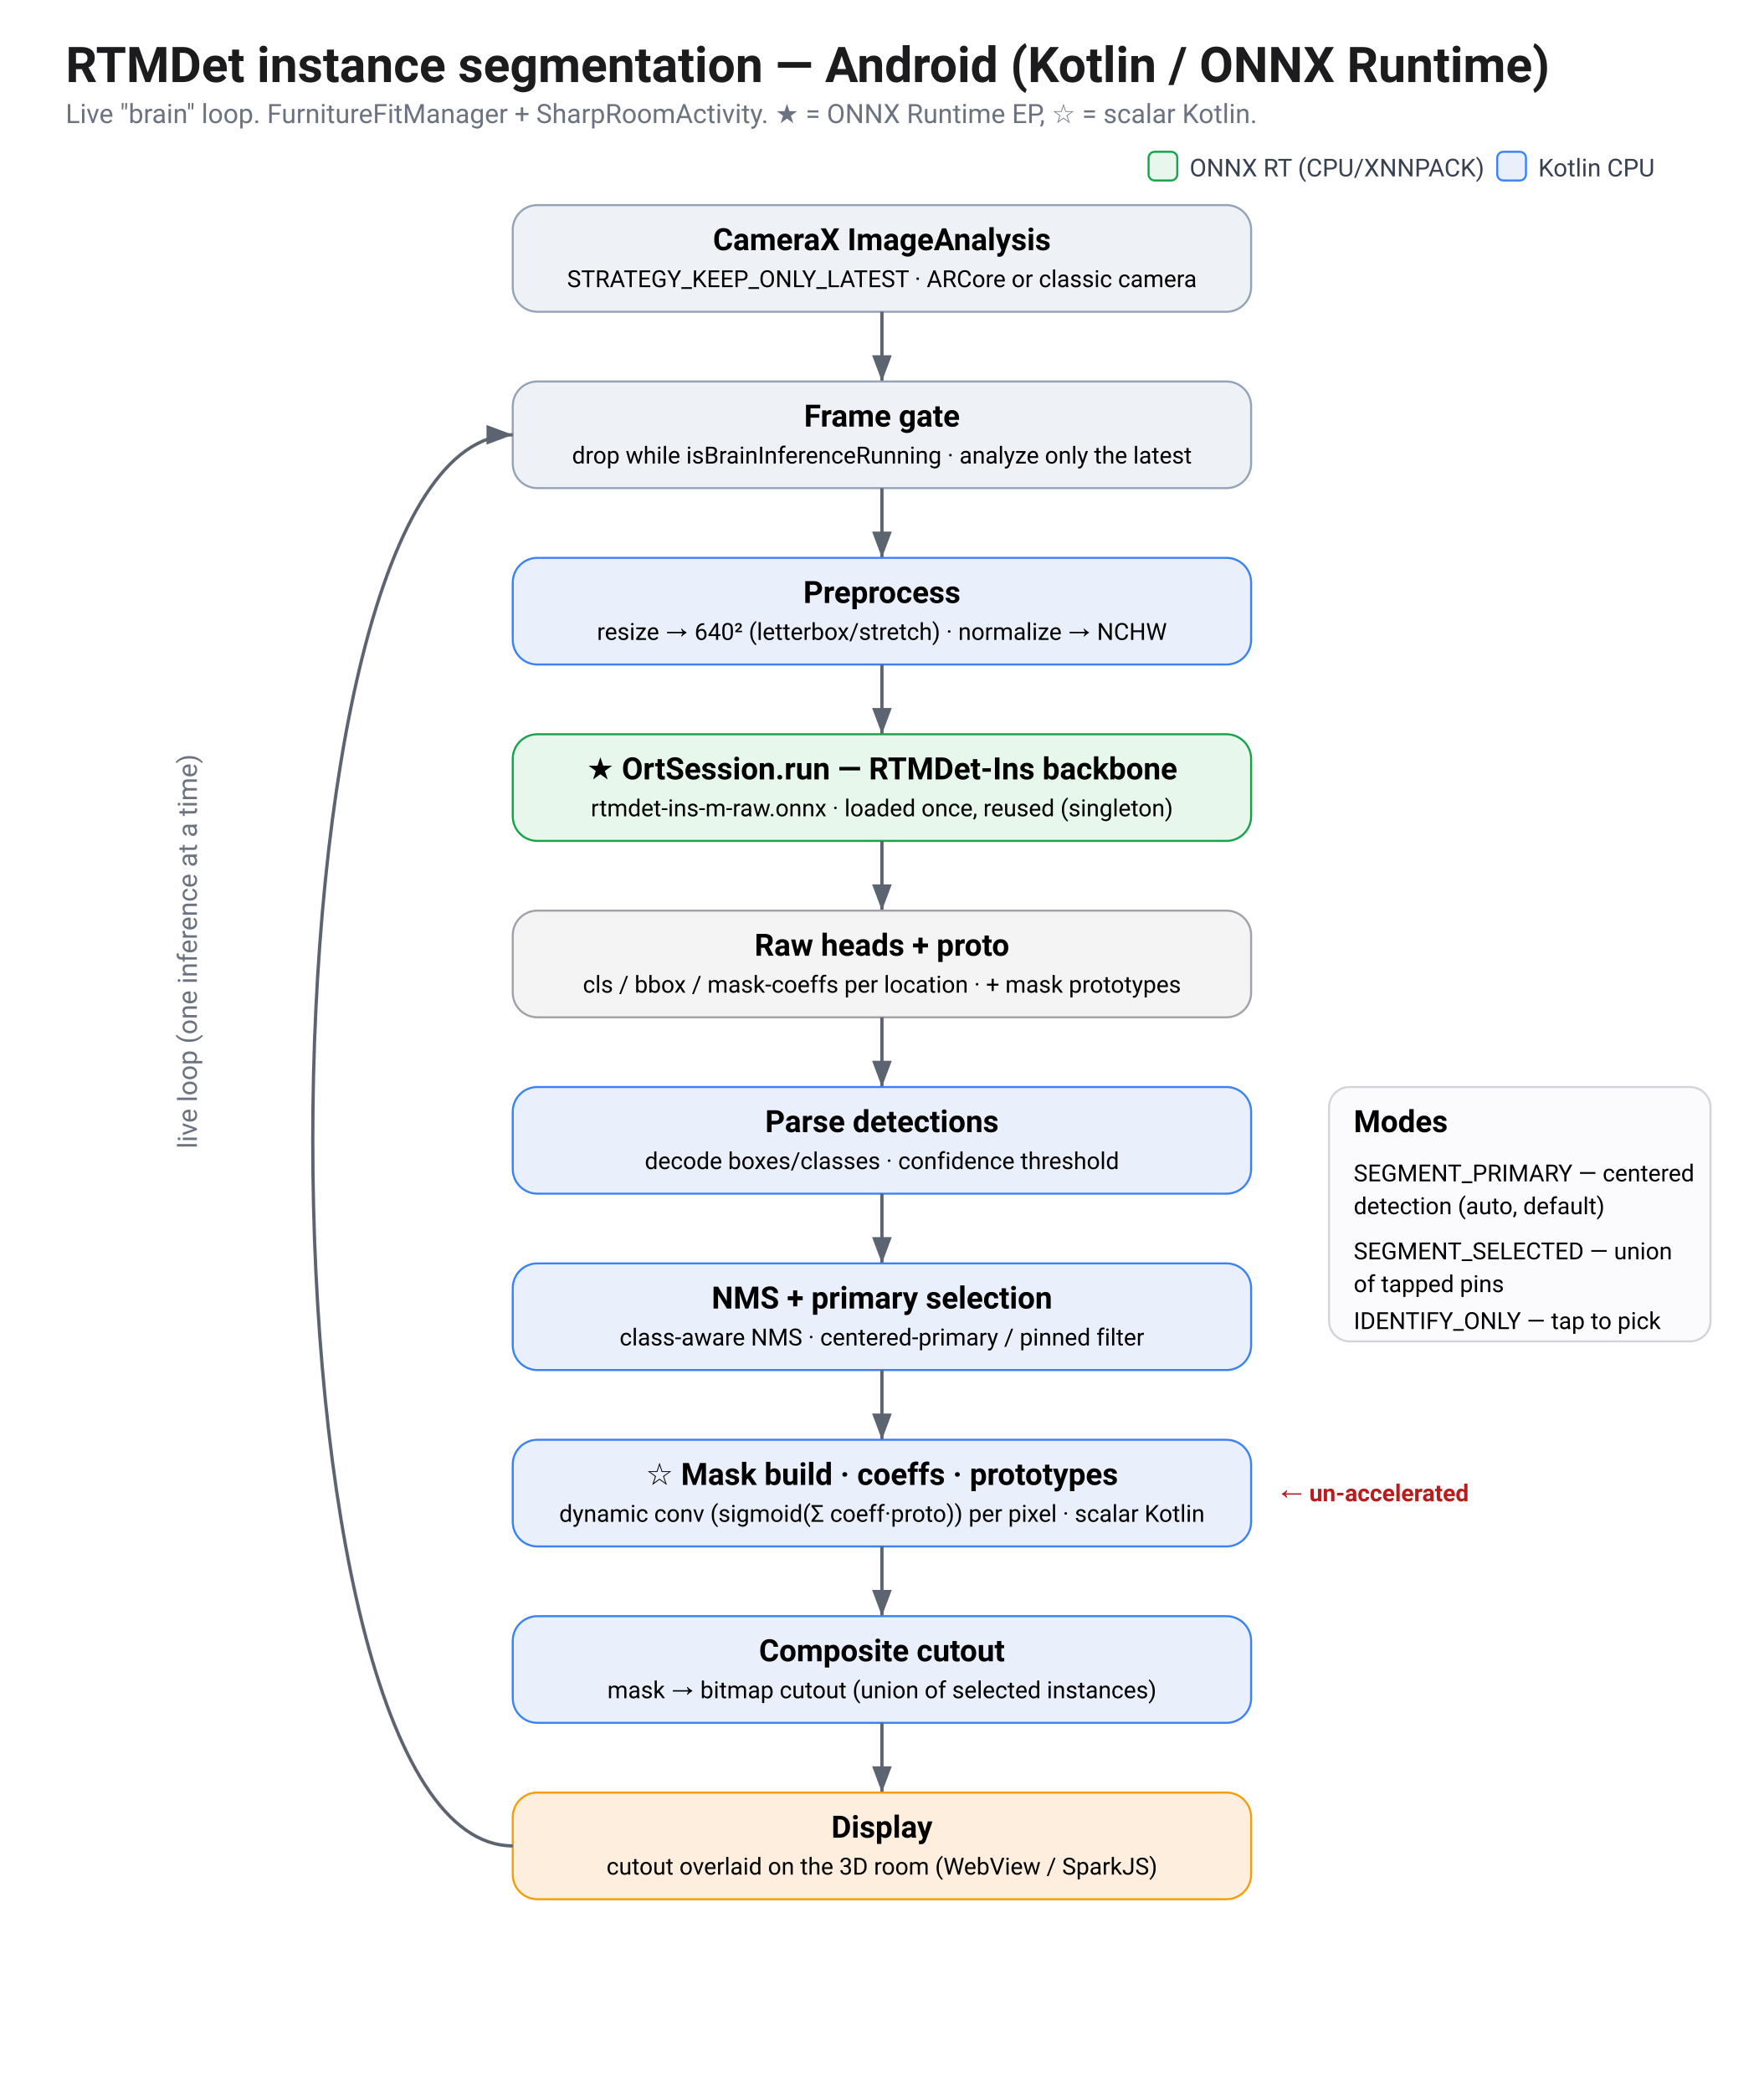
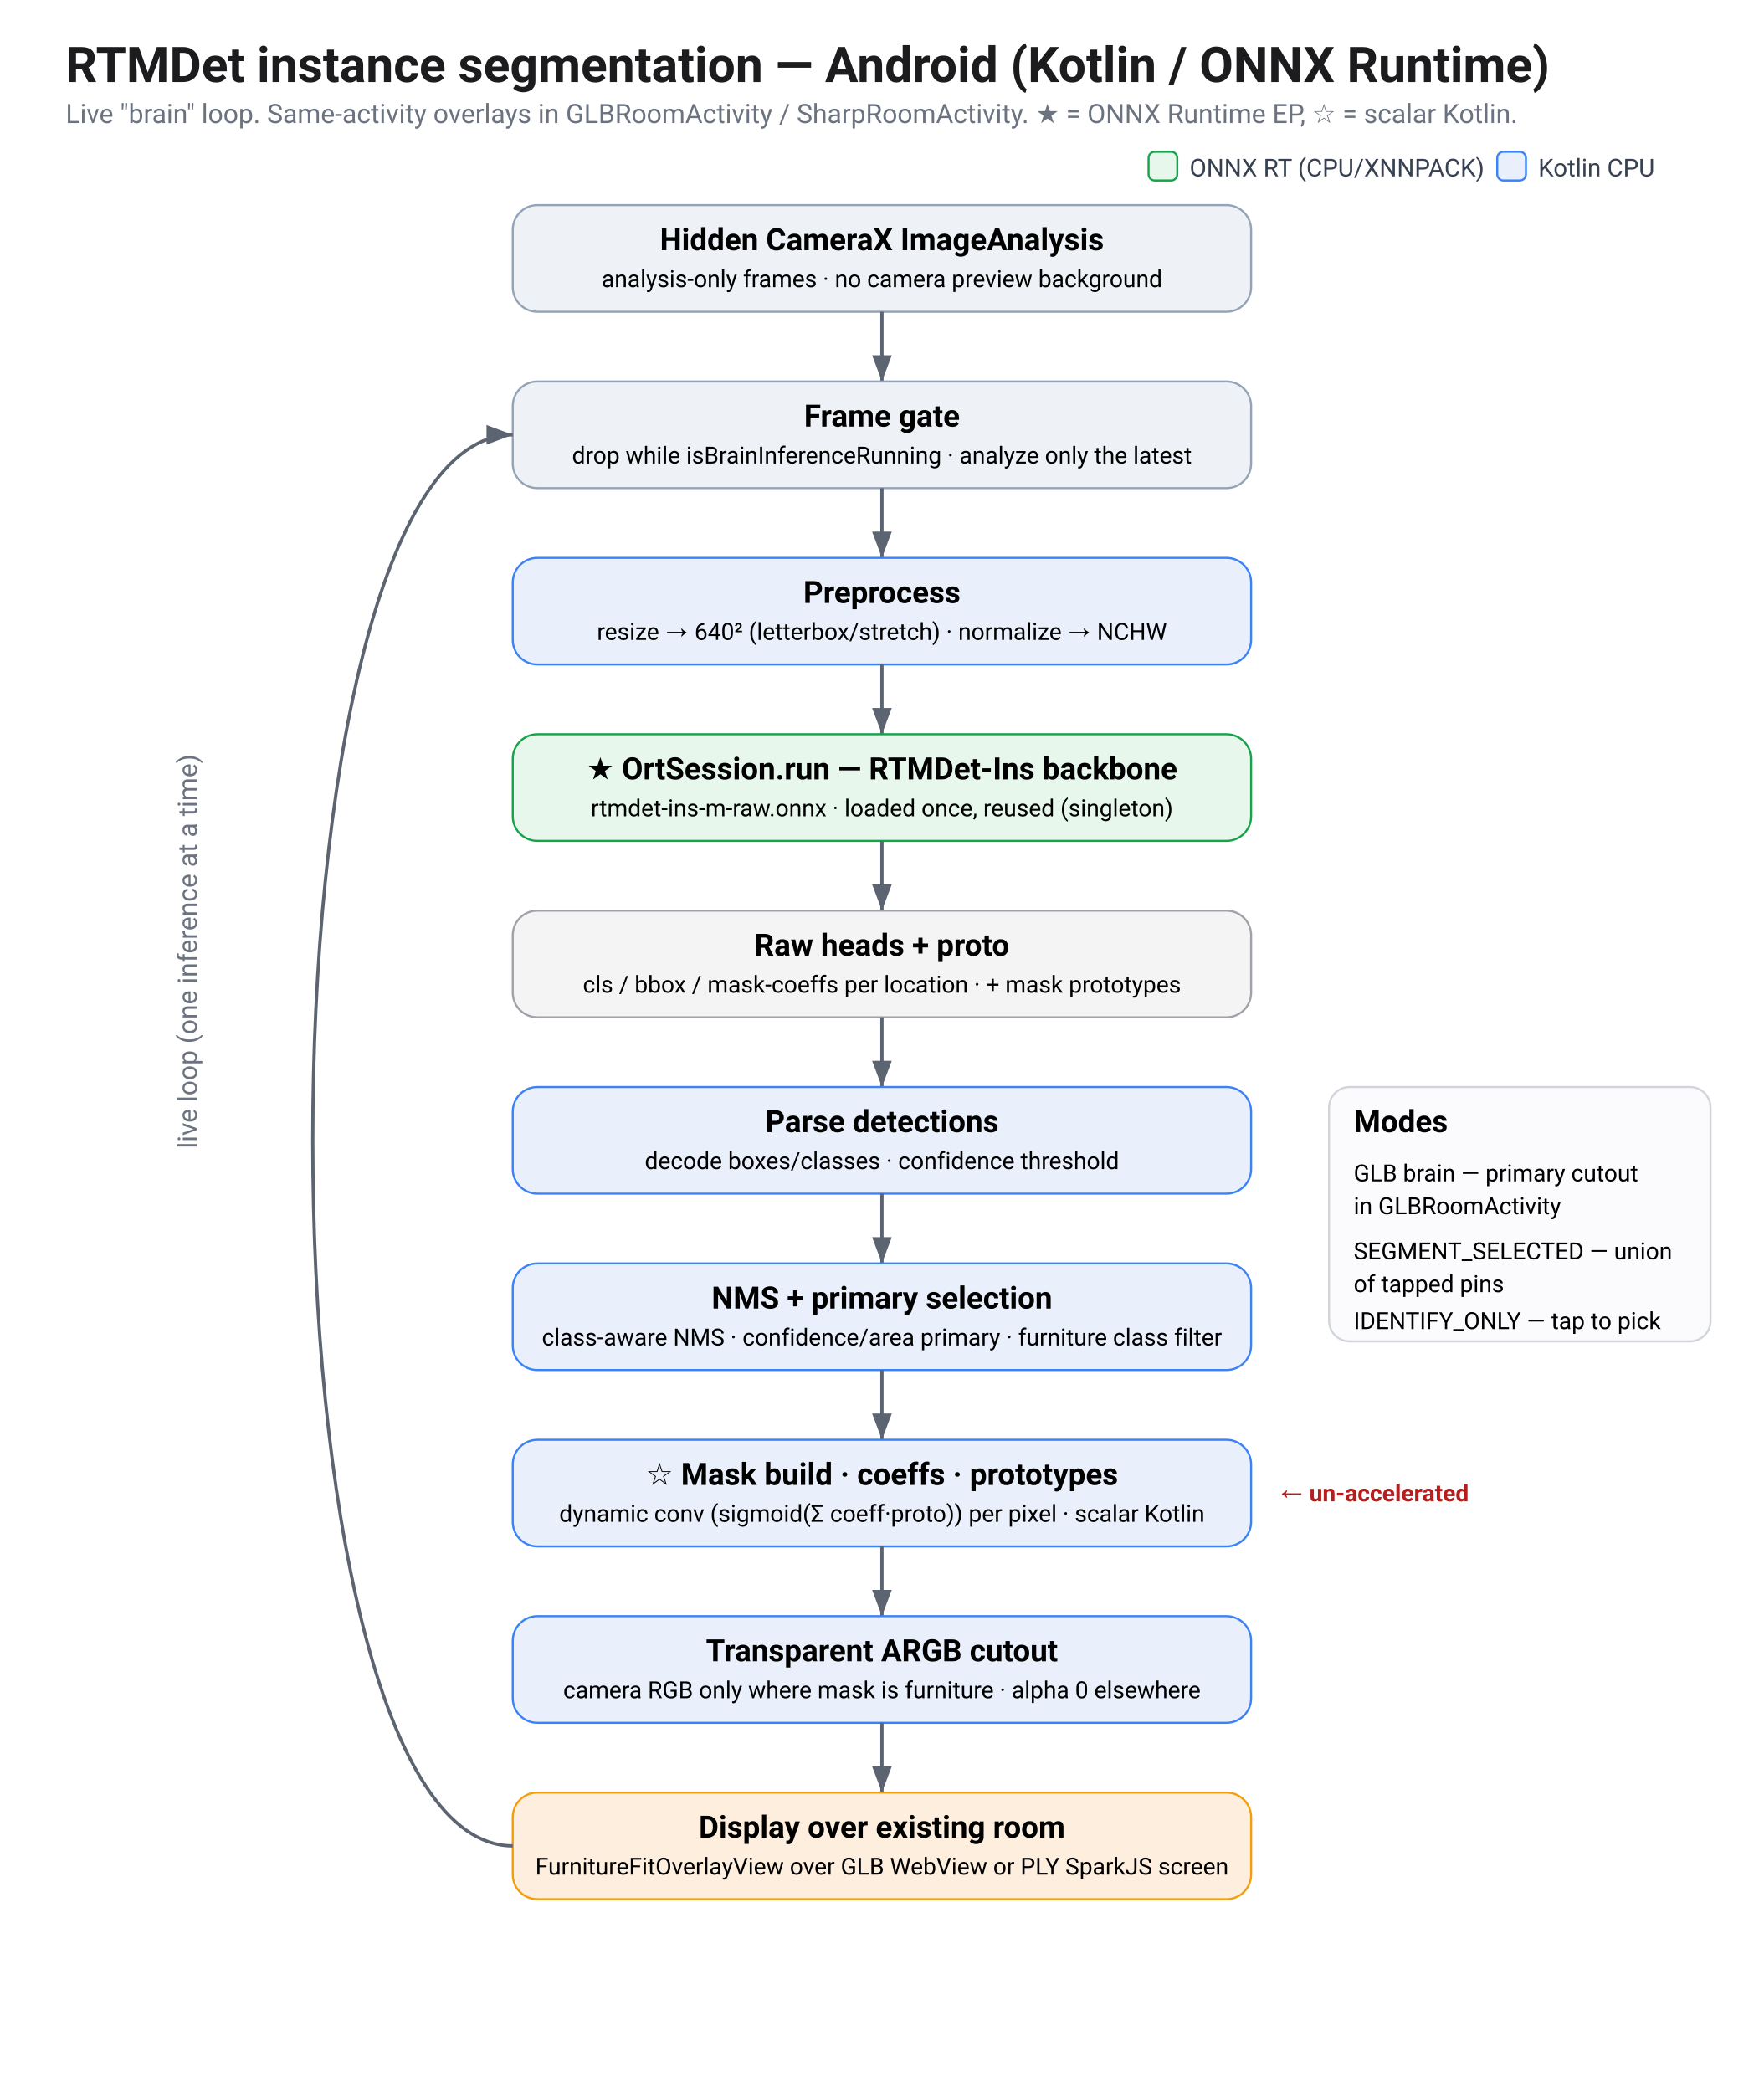
<svg xmlns="http://www.w3.org/2000/svg" width="860" height="1020" viewBox="0 0 860 1020" font-family="Roboto, Helvetica, Arial, sans-serif">
  <defs>
    <marker id="arrow" markerWidth="10" markerHeight="10" refX="8" refY="3" orient="auto" markerUnits="strokeWidth">
      <path d="M0,0 L8,3 L0,6 Z" fill="#5b6470" />
    </marker>
    <style>
      .title{font-size:24px;font-weight:700;fill:#1c1c1e}
      .sub{font-size:13px;fill:#6b7280}
      .bt{font-size:15px;font-weight:600}
      .bs{font-size:11.5px}
      .cam{fill:#eef2f7;stroke:#94a3b8}
      .acc{fill:#e7f7ec;stroke:#16a34a}
      .cpu{fill:#e9f0fb;stroke:#3b82f6}
      .data{fill:#f4f4f5;stroke:#a1a1aa}
      .disp{fill:#fdeede;stroke:#f59e0b}
      .star{fill:#b91c1c;font-size:11.5px;font-weight:700}
      .edge{stroke:#5b6470;stroke-width:1.6;fill:none}
      .legtxt{font-size:12px;fill:#374151}
    </style>
  </defs>
  <text x="32" y="40" class="title">RTMDet instance segmentation — Android (Kotlin / ONNX Runtime)</text>
-   <text x="32" y="60" class="sub">Live "brain" loop. FurnitureFitManager + SharpRoomActivity. ★ = ONNX Runtime EP,  ☆ = scalar Kotlin.</text>
+   <text x="32" y="60" class="sub">Live "brain" loop. Same-activity overlays in GLBRoomActivity / SharpRoomActivity. ★ = ONNX Runtime EP, ☆ = scalar Kotlin.</text>
  <rect x="560" y="74" width="14" height="14" rx="3" class="acc" />
  <text x="580" y="86" class="legtxt">ONNX RT (CPU/XNNPACK)</text>
  <rect x="730" y="74" width="14" height="14" rx="3" class="cpu" />
  <text x="750" y="86" class="legtxt">Kotlin CPU</text>
  <g>
    <rect x="250" y="100" width="360" height="52" rx="12" class="cam" />
-     <text x="430" y="122" text-anchor="middle" class="bt">CameraX ImageAnalysis</text>
-     <text x="430" y="140" text-anchor="middle" class="bs">STRATEGY_KEEP_ONLY_LATEST · ARCore or classic camera</text>
+     <text x="430" y="122" text-anchor="middle" class="bt">Hidden CameraX ImageAnalysis</text>
+     <text x="430" y="140" text-anchor="middle" class="bs">analysis-only frames · no camera preview background</text>
  </g>
  <path class="edge" d="M430,152 L430,186" marker-end="url(#arrow)" />
  <g>
    <rect x="250" y="186" width="360" height="52" rx="12" class="cam" />
    <text x="430" y="208" text-anchor="middle" class="bt">Frame gate</text>
    <text x="430" y="226" text-anchor="middle" class="bs">drop while isBrainInferenceRunning · analyze only the latest</text>
  </g>
  <path class="edge" d="M430,238 L430,272" marker-end="url(#arrow)" />
  <g>
    <rect x="250" y="272" width="360" height="52" rx="12" class="cpu" />
    <text x="430" y="294" text-anchor="middle" class="bt">Preprocess</text>
    <text x="430" y="312" text-anchor="middle" class="bs">resize → 640² (letterbox/stretch) · normalize → NCHW</text>
  </g>
  <path class="edge" d="M430,324 L430,358" marker-end="url(#arrow)" />
  <g>
    <rect x="250" y="358" width="360" height="52" rx="12" class="acc" />
    <text x="430" y="380" text-anchor="middle" class="bt">★ OrtSession.run — RTMDet-Ins backbone</text>
    <text x="430" y="398" text-anchor="middle" class="bs">rtmdet-ins-m-raw.onnx · loaded once, reused (singleton)</text>
  </g>
  <path class="edge" d="M430,410 L430,444" marker-end="url(#arrow)" />
  <g>
    <rect x="250" y="444" width="360" height="52" rx="12" class="data" />
    <text x="430" y="466" text-anchor="middle" class="bt">Raw heads + proto</text>
    <text x="430" y="484" text-anchor="middle" class="bs">cls / bbox / mask-coeffs per location · + mask prototypes</text>
  </g>
  <path class="edge" d="M430,496 L430,530" marker-end="url(#arrow)" />
  <g>
    <rect x="250" y="530" width="360" height="52" rx="12" class="cpu" />
    <text x="430" y="552" text-anchor="middle" class="bt">Parse detections</text>
    <text x="430" y="570" text-anchor="middle" class="bs">decode boxes/classes · confidence threshold</text>
  </g>
  <path class="edge" d="M430,582 L430,616" marker-end="url(#arrow)" />
  <g>
    <rect x="250" y="616" width="360" height="52" rx="12" class="cpu" />
    <text x="430" y="638" text-anchor="middle" class="bt">NMS + primary selection</text>
-     <text x="430" y="656" text-anchor="middle" class="bs">class-aware NMS · centered-primary / pinned filter</text>
+     <text x="430" y="656" text-anchor="middle" class="bs">class-aware NMS · confidence/area primary · furniture class filter</text>
  </g>
  <path class="edge" d="M430,668 L430,702" marker-end="url(#arrow)" />
  <g>
    <rect x="250" y="702" width="360" height="52" rx="12" class="cpu" />
    <text x="430" y="724" text-anchor="middle" class="bt">☆ Mask build · coeffs · prototypes</text>
    <text x="430" y="742" text-anchor="middle" class="bs">dynamic conv (sigmoid(Σ coeff·proto)) per pixel · scalar Kotlin</text>
  </g>
  <text x="624" y="732" class="star">← un-accelerated</text>
  <path class="edge" d="M430,754 L430,788" marker-end="url(#arrow)" />
  <g>
    <rect x="250" y="788" width="360" height="52" rx="12" class="cpu" />
-     <text x="430" y="810" text-anchor="middle" class="bt">Composite cutout</text>
-     <text x="430" y="828" text-anchor="middle" class="bs">mask → bitmap cutout (union of selected instances)</text>
+     <text x="430" y="810" text-anchor="middle" class="bt">Transparent ARGB cutout</text>
+     <text x="430" y="828" text-anchor="middle" class="bs">camera RGB only where mask is furniture · alpha 0 elsewhere</text>
  </g>
  <path class="edge" d="M430,840 L430,874" marker-end="url(#arrow)" />
  <g>
    <rect x="250" y="874" width="360" height="52" rx="12" class="disp" />
-     <text x="430" y="896" text-anchor="middle" class="bt">Display</text>
-     <text x="430" y="914" text-anchor="middle" class="bs">cutout overlaid on the 3D room (WebView / SparkJS)</text>
+     <text x="430" y="896" text-anchor="middle" class="bt">Display over existing room</text>
+     <text x="430" y="914" text-anchor="middle" class="bs">FurnitureFitOverlayView over GLB WebView or PLY SparkJS screen</text>
  </g>
  <path class="edge" d="M250,900 C120,900 120,212 250,212" marker-end="url(#arrow)" />
  <text x="96" y="560" transform="rotate(-90 96,560)" class="sub">live loop (one inference at a time)</text>
  <g>
    <rect x="648" y="530" width="186" height="124" rx="10" fill="#fbfbfd" stroke="#d1d5db" />
    <text x="660" y="552" class="bt" font-size="13">Modes</text>
-     <text x="660" y="576" class="bs">SEGMENT_PRIMARY — centered</text>
-     <text x="660" y="592" class="bs">detection (auto, default)</text>
+     <text x="660" y="576" class="bs">GLB brain — primary cutout</text>
+     <text x="660" y="592" class="bs">in GLBRoomActivity</text>
    <text x="660" y="614" class="bs">SEGMENT_SELECTED — union</text>
    <text x="660" y="630" class="bs">of tapped pins</text>
    <text x="660" y="648" class="bs">IDENTIFY_ONLY — tap to pick</text>
  </g>
</svg>
